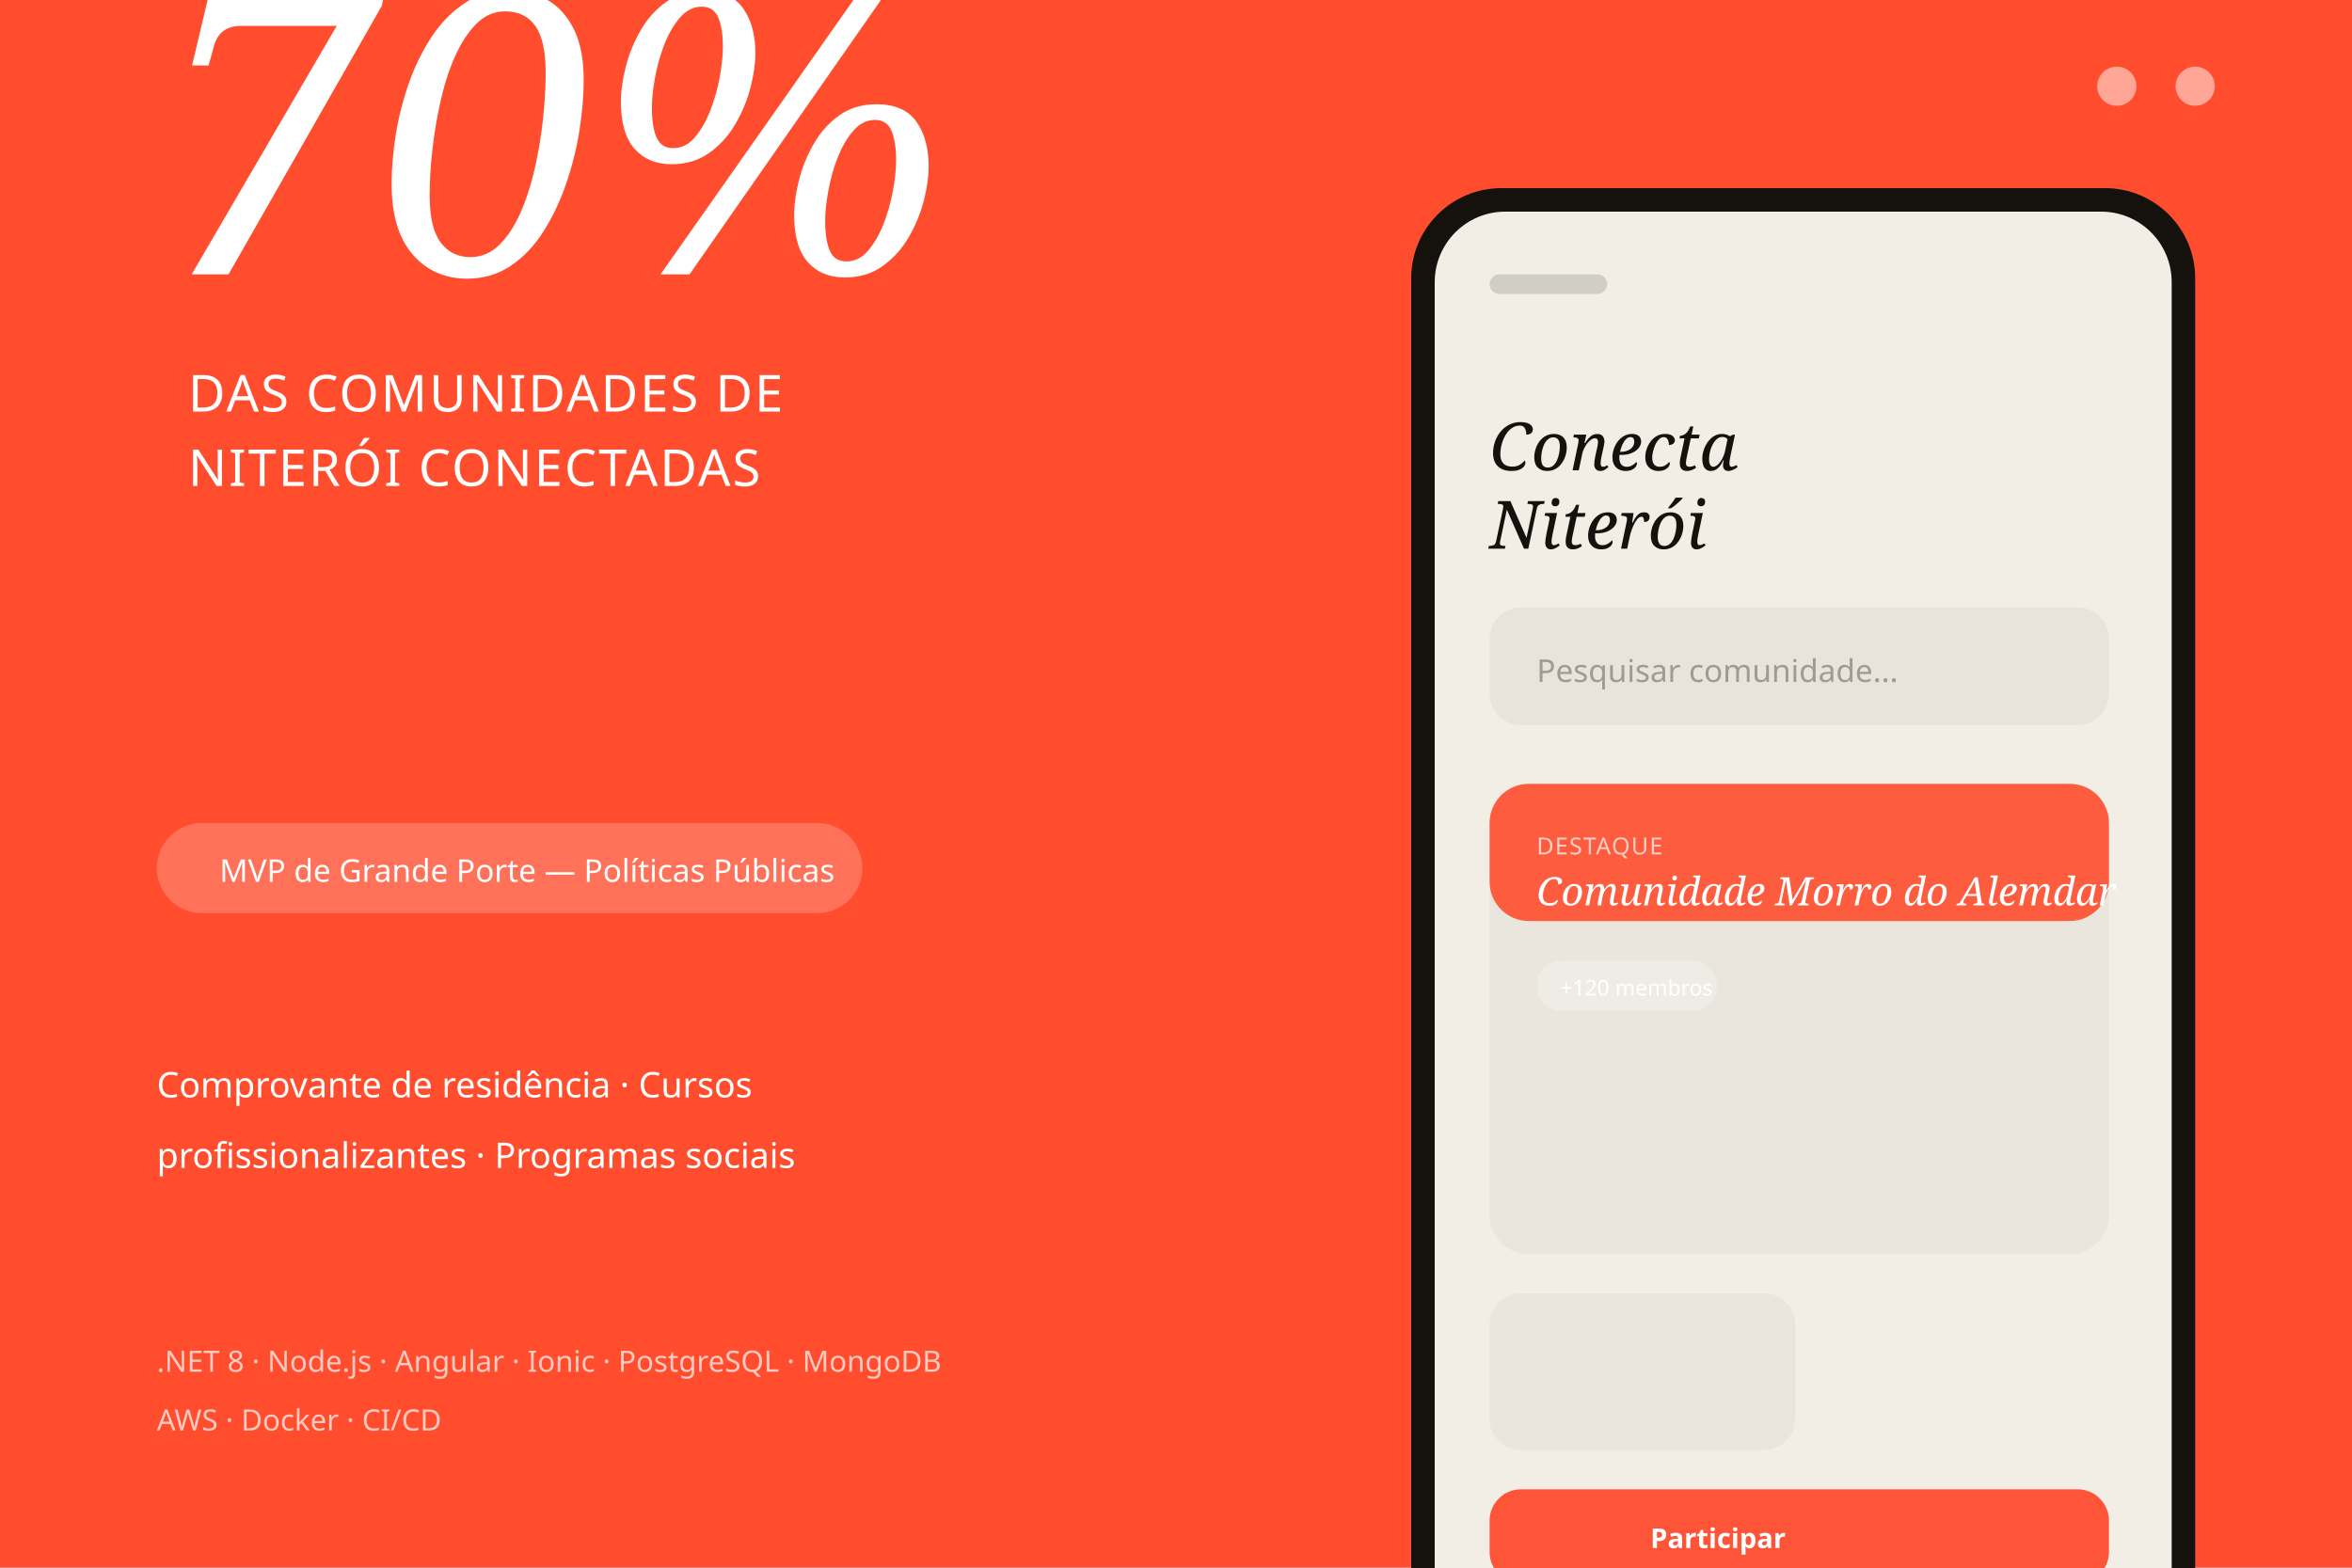
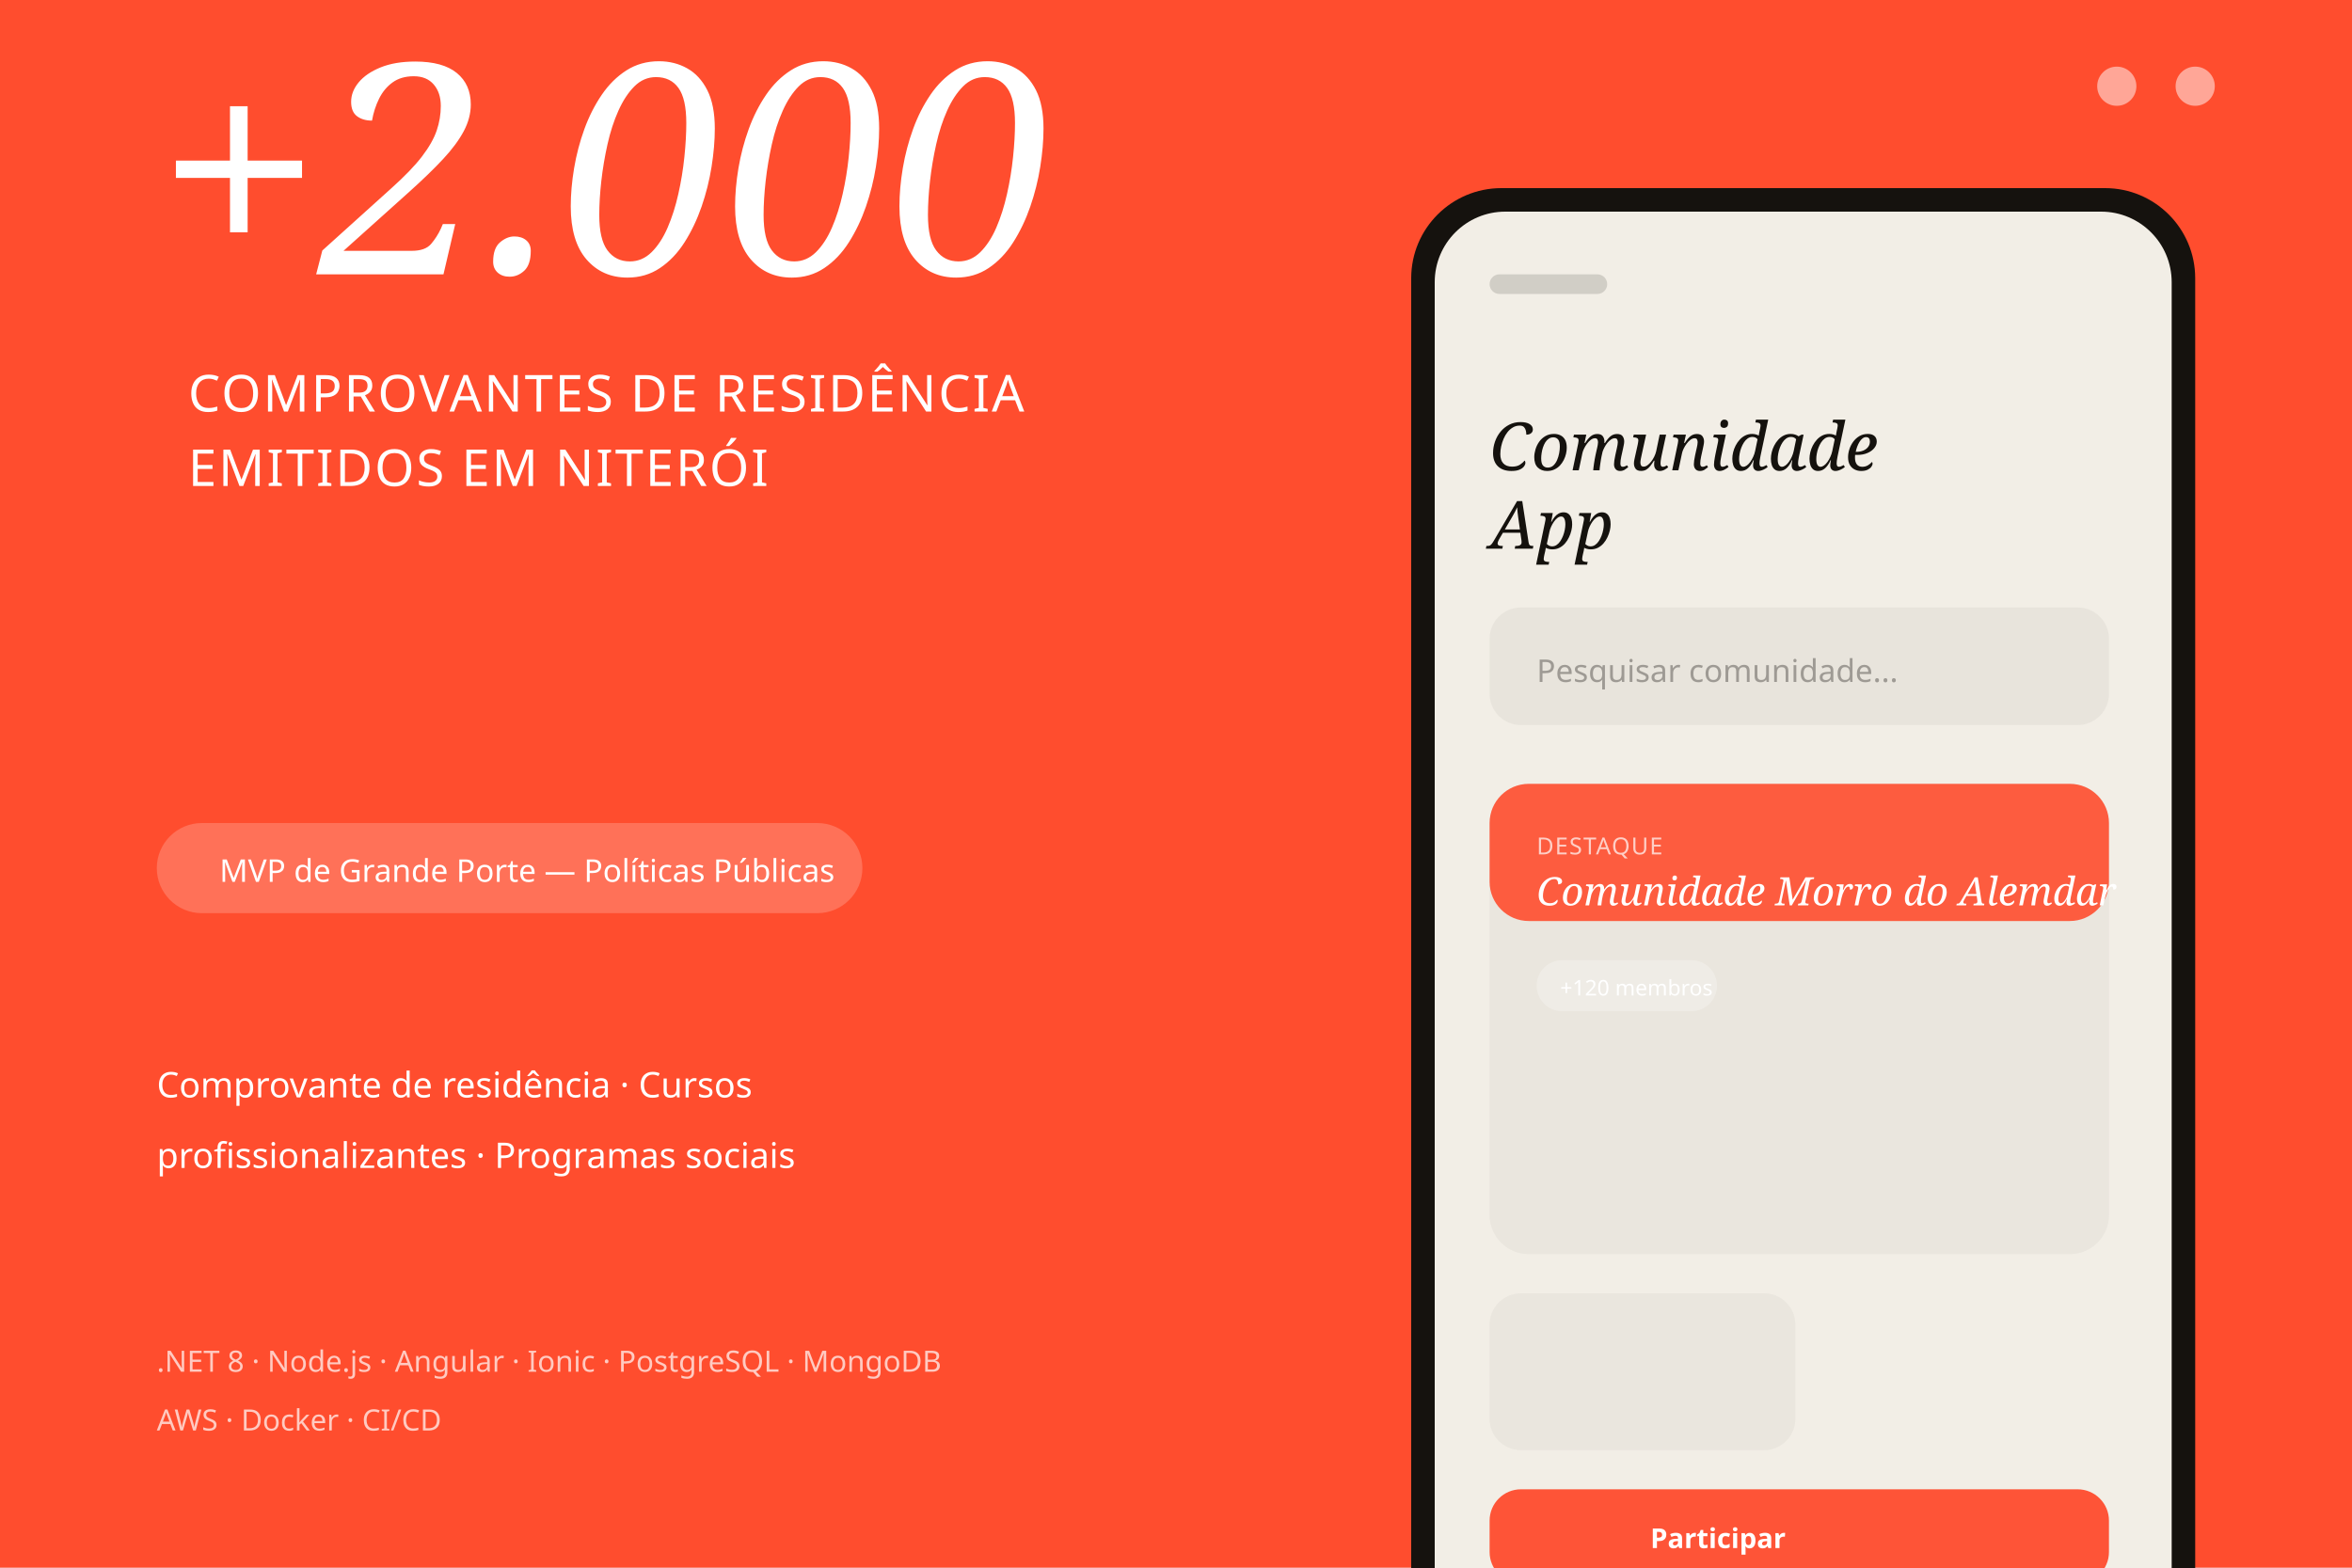
<svg xmlns="http://www.w3.org/2000/svg" viewBox="0 0 1200 800" fill="none">
  <rect width="1200" height="800" fill="#FF4D2E" />
-   <text x="80" y="140" font-family="Georgia, serif" font-size="200" fill="#FFF" font-style="italic">70%</text>
-   <text x="96" y="210" font-family="system-ui, sans-serif" font-size="26" fill="#FFF" font-weight="500" letter-spacing="1">DAS COMUNIDADES DE</text>
-   <text x="96" y="248" font-family="system-ui, sans-serif" font-size="26" fill="#FFF" font-weight="500" letter-spacing="1">NITERÓI CONECTADAS</text>
+   <text x="80" y="140" font-family="Georgia, serif" font-size="150" fill="#FFF" font-style="italic">+2.000</text>
+   <text x="96" y="210" font-family="system-ui, sans-serif" font-size="26" fill="#FFF" font-weight="500" letter-spacing="1">COMPROVANTES DE RESIDÊNCIA</text>
+   <text x="96" y="248" font-family="system-ui, sans-serif" font-size="26" fill="#FFF" font-weight="500" letter-spacing="1">EMITIDOS EM NITERÓI</text>
  <rect x="80" y="420" width="360" height="46" rx="23" fill="#FFF" opacity="0.2" />
  <text x="112" y="450" font-family="system-ui, sans-serif" font-size="16" fill="#FFF" font-weight="500">MVP de Grande Porte — Políticas Públicas</text>
  <rect x="720" y="96" width="400" height="760" rx="46" fill="#15120E" />
  <rect x="732" y="108" width="376" height="736" rx="36" fill="#F2EEE6" />
  <rect x="760" y="140" width="60" height="10" rx="5" fill="#15120E" opacity="0.15" />
-   <text x="760" y="240" font-family="Georgia, serif" font-size="34" fill="#15120E" font-style="italic">Conecta</text>
-   <text x="760" y="280" font-family="Georgia, serif" font-size="34" fill="#15120E" font-style="italic">Niterói</text>
+   <text x="760" y="240" font-family="Georgia, serif" font-size="34" fill="#15120E" font-style="italic">Comunidade</text>
+   <text x="760" y="280" font-family="Georgia, serif" font-size="34" fill="#15120E" font-style="italic">App</text>
  <rect x="760" y="310" width="316" height="60" rx="16" fill="#15120E" opacity="0.05" />
  <text x="784" y="348" font-family="system-ui, sans-serif" font-size="16" fill="#15120E" opacity="0.35">Pesquisar comunidade...</text>
  <rect x="760" y="400" width="316" height="240" rx="20" fill="#15120E" opacity="0.04" />
  <rect x="760" y="400" width="316" height="70" rx="20" fill="#FF4D2E" opacity="0.9" />
  <text x="784" y="436" font-family="system-ui, sans-serif" font-size="12" fill="#FFF" opacity="0.7" letter-spacing="0.6">DESTAQUE</text>
  <text x="784" y="462" font-family="Georgia, serif" font-size="20" fill="#FFF" font-style="italic">Comunidade Morro do Alemdar</text>
  <rect x="784" y="490" width="92" height="26" rx="13" fill="#FFF" opacity="0.25" />
  <text x="796" y="508" font-family="system-ui, sans-serif" font-size="11" fill="#FFF" font-weight="500">+120 membros</text>
  <rect x="760" y="660" width="156" height="80" rx="16" fill="#15120E" opacity="0.04" />
  <rect x="760" y="760" width="316" height="48" rx="16" fill="#FF4D2E" opacity="0.95" />
  <text x="842" y="790" font-family="system-ui, sans-serif" font-size="14" fill="#FFF" font-weight="600">Participar</text>
  <circle cx="1120" cy="44" r="10" fill="#FFF" opacity="0.5" />
  <circle cx="1080" cy="44" r="10" fill="#FFF" opacity="0.5" />
  <text x="80" y="560" font-family="system-ui, sans-serif" font-size="18" fill="#FFF" font-weight="500">Comprovante de residência · Cursos</text>
  <text x="80" y="596" font-family="system-ui, sans-serif" font-size="18" fill="#FFF" font-weight="500">profissionalizantes · Programas sociais</text>
  <text x="80" y="700" font-family="system-ui, sans-serif" font-size="15" fill="#FFF" opacity="0.7">.NET 8 · Node.js · Angular · Ionic · PostgreSQL · MongoDB</text>
  <text x="80" y="730" font-family="system-ui, sans-serif" font-size="15" fill="#FFF" opacity="0.7">AWS · Docker · CI/CD</text>
</svg>
